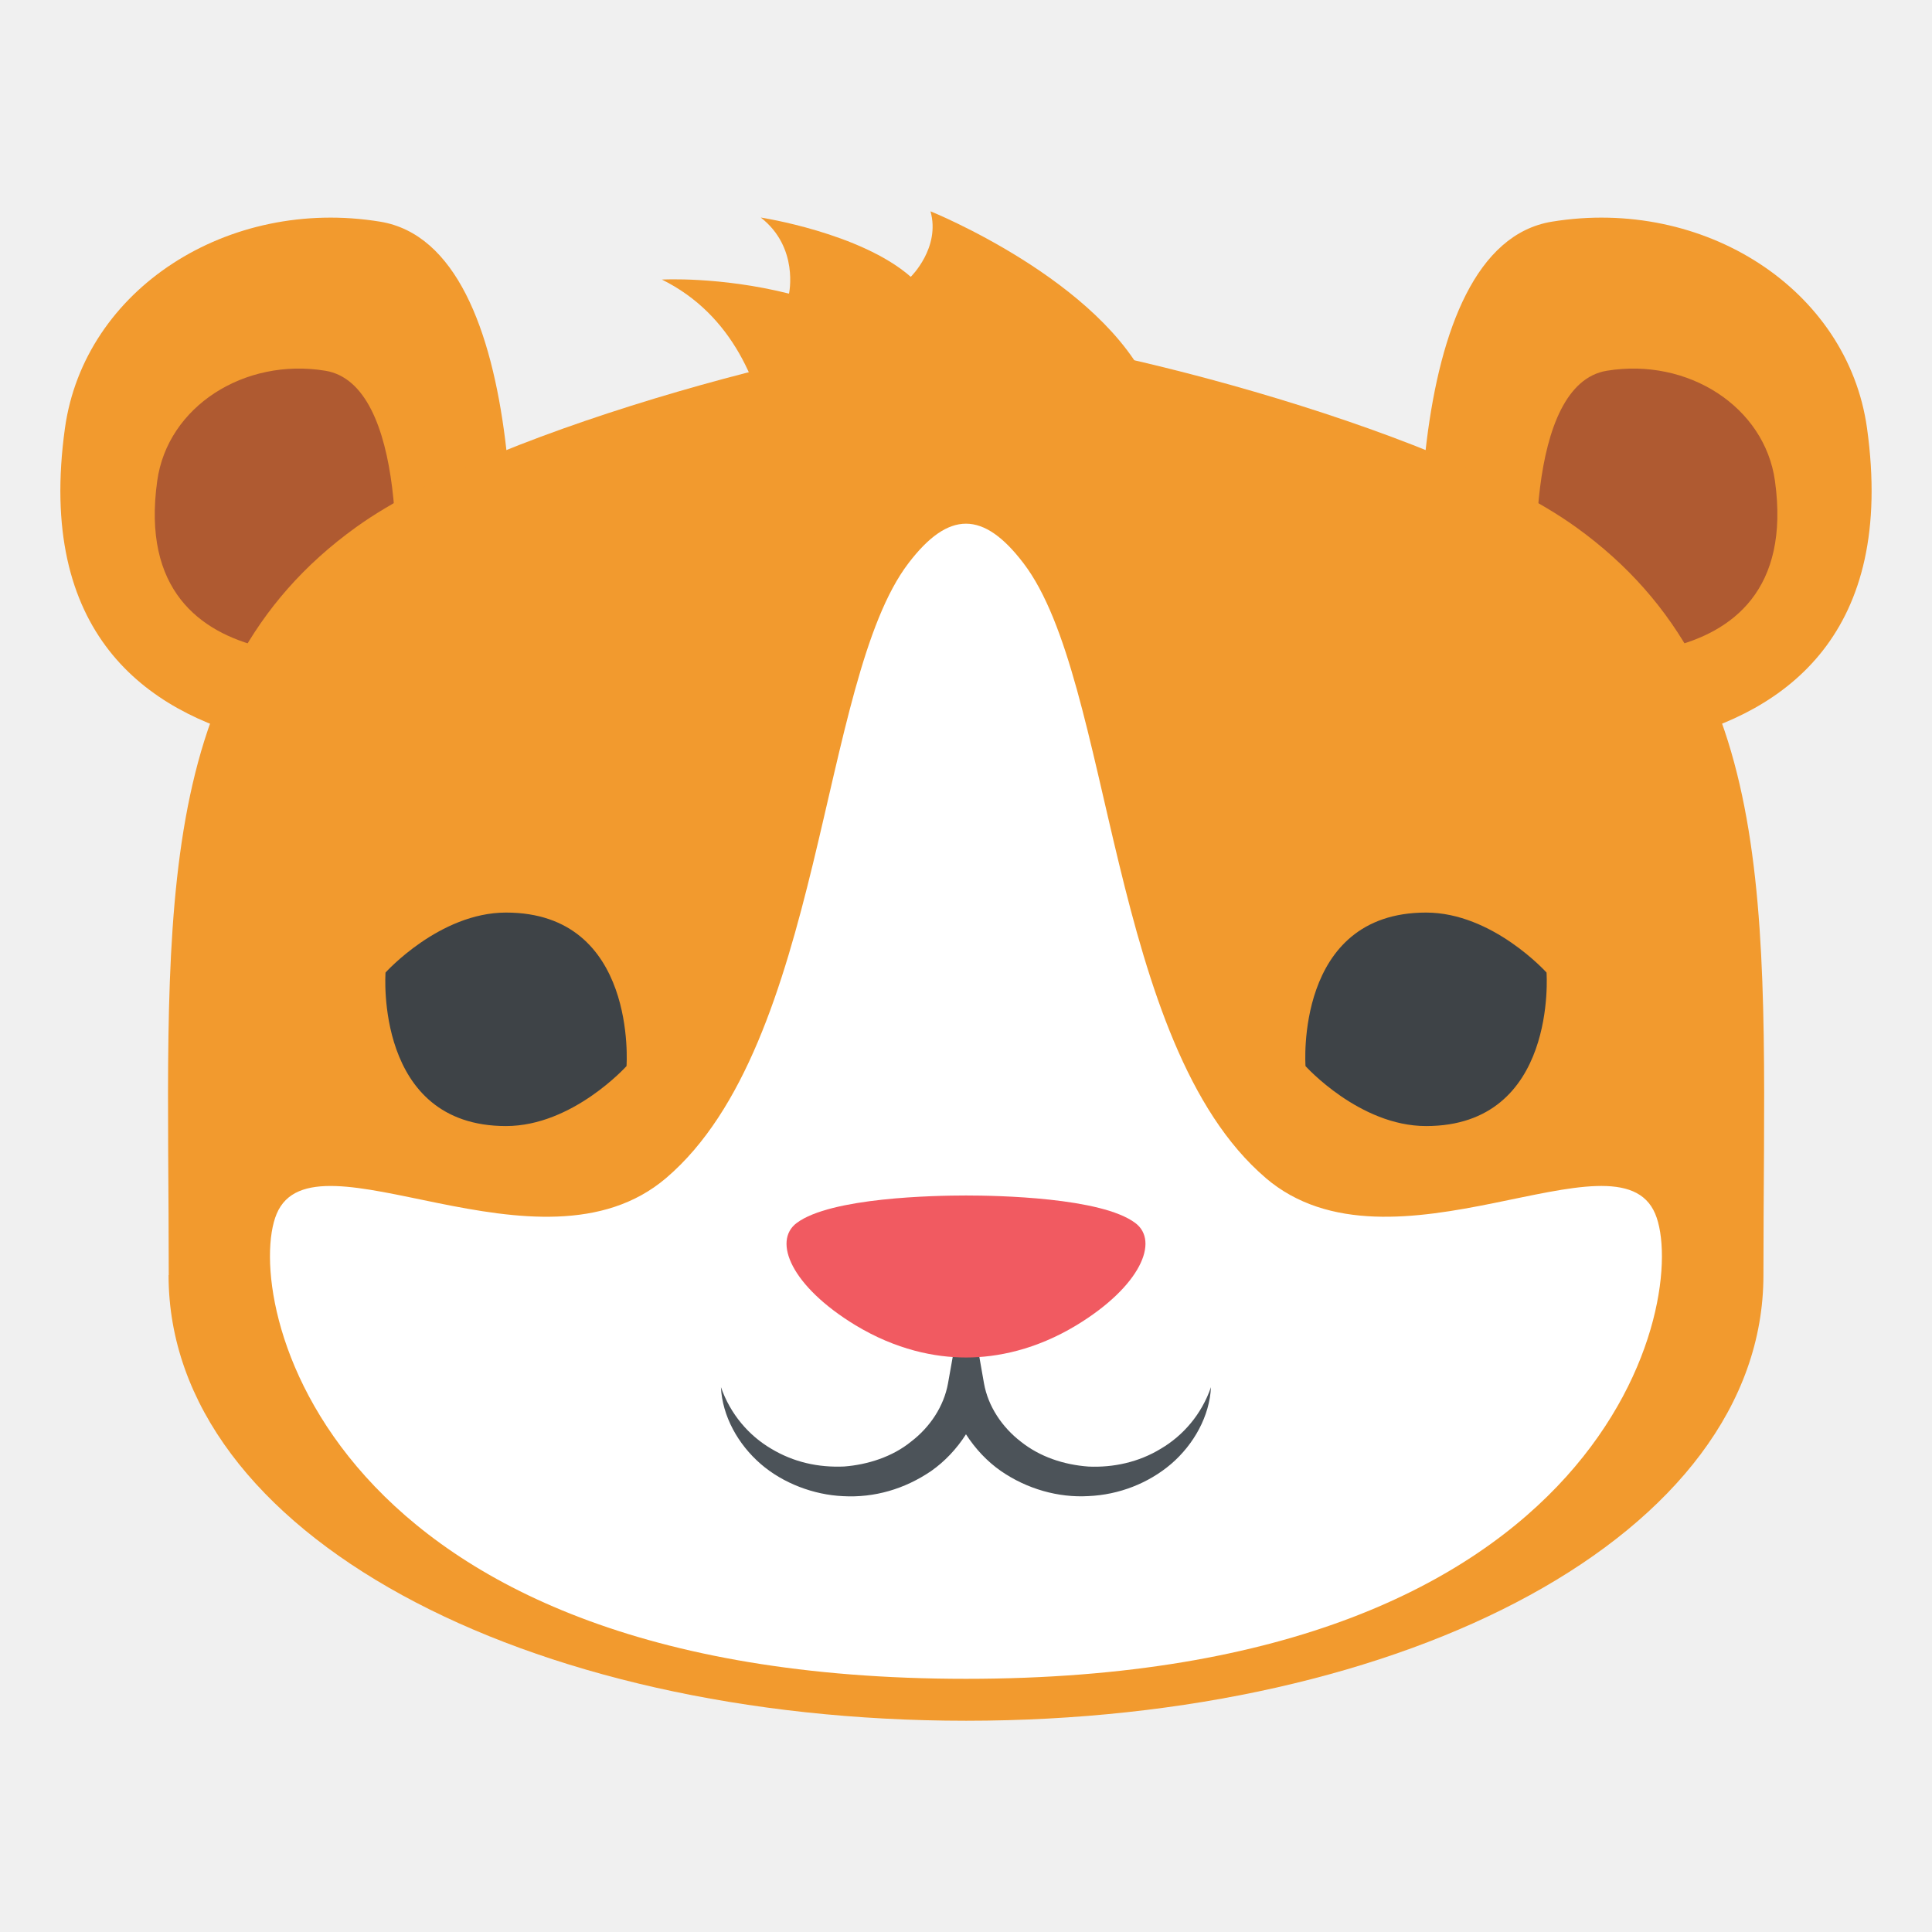
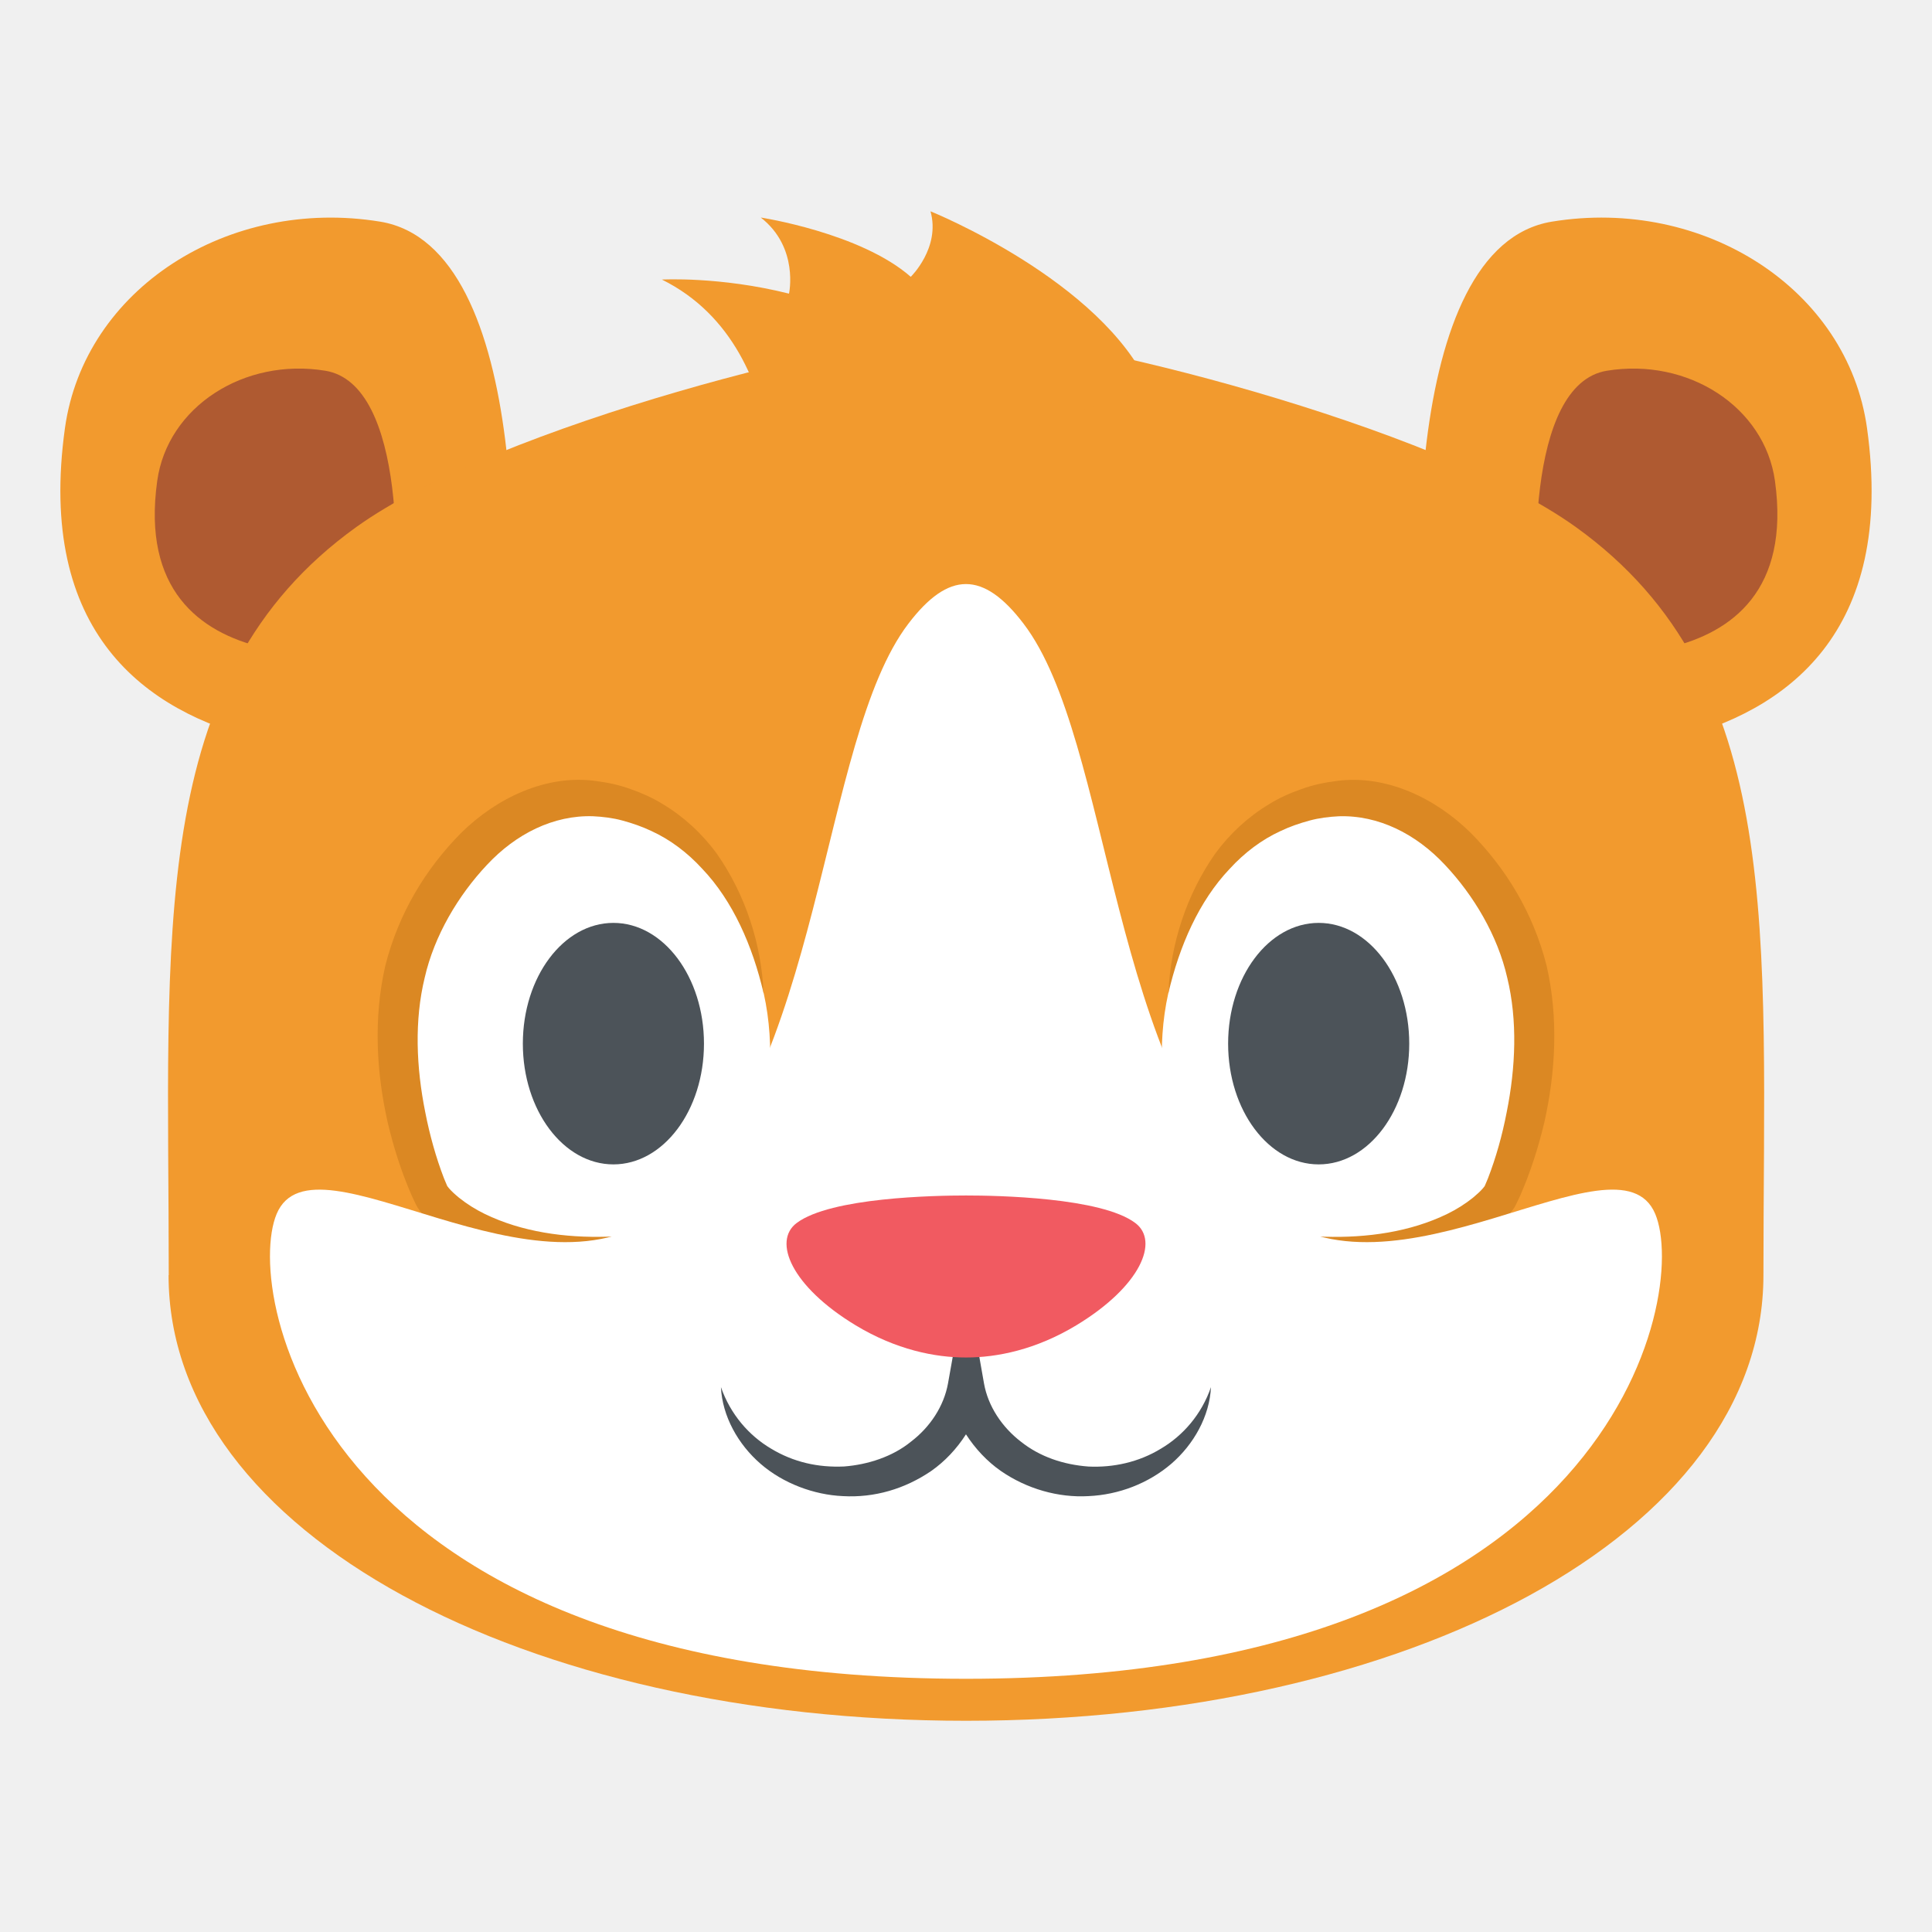
<svg xmlns="http://www.w3.org/2000/svg" viewBox="0 0 64 64" enable-background="new 0 0 64 64">
-   <path fill="#f29a2e" d="m12.591 7.343c-5.03-.822-9.797 2.227-10.44 6.843-1.883 13.545 14.412 10.5 14.412 10.5.737-4.603 1.055-16.522-3.972-17.343" />
-   <path fill="#af5a31" d="m10.776 12.281c-2.682-.439-5.227 1.188-5.568 3.65-1.01 7.226 7.688 5.604 7.688 5.604.394-2.456.564-8.816-2.12-9.254" />
-   <path fill="#f29a2e" d="m51.41 7.343c5.03-.822 9.795 2.228 10.438 6.843 1.883 13.545-14.41 10.5-14.41 10.5-.737-4.603-1.055-16.522 3.972-17.343" />
-   <path fill="#af5a31" d="m53.23 12.281c2.682-.439 5.225 1.188 5.568 3.65 1 7.226-7.689 5.604-7.689 5.604-.393-2.456-.563-8.816 2.121-9.254" />
-   <path fill="#f29a2e" d="m5.584 42.24c0 8.586 11.828 14.762 26.418 14.762 14.588 0 26.414-6.176 26.414-14.762 0-11.284.758-19.767-6.209-24.777-4.723-3.396-16.916-6.42-20.2-6.42-3.293 0-15.486 3.02-20.21 6.42-6.967 5.01-6.207 13.493-6.207 24.777" />
-   <path fill="#fff" d="m41.927 39.02c-5.212-4.453-5.061-16.482-8.02-20.359-1.332-1.751-2.484-1.751-3.816 0-2.957 3.877-2.807 15.906-8.02 20.359-4.181 3.57-11.672-1.74-12.906 1.189-1.123 2.67 1.362 15.404 22.836 15.404 21.47 0 23.954-12.736 22.83-15.404-1.235-2.93-8.727 2.381-12.906-1.189" />
-   <path fill="#f29a2e" d="m30.824 7c.338 1.206-.654 2.17-.654 2.17-1.66-1.458-4.969-1.964-4.969-1.964 1.273.992.936 2.521.936 2.521-2.293-.575-4.211-.466-4.211-.466 4.709 2.331 3.668 9.349 3.668 9.349 5.586-3.881 12.5-5.744 12.5-5.744-1.588-3.577-7.27-5.866-7.27-5.866" />
-   <path fill="#4c5359" d="m38.455 47.99c-.732.449-1.58.629-2.398.592-.826-.061-1.607-.324-2.236-.822-.627-.482-1.09-1.174-1.225-1.934l-.592-3.367-.6 3.367c-.137.76-.596 1.451-1.227 1.932-.613.5-1.436.762-2.215.822-.863.037-1.672-.143-2.416-.59-.738-.434-1.35-1.139-1.664-2.039.045.961.568 1.896 1.318 2.545.744.645 1.764 1.023 2.723 1.066 1.041.059 2.047-.236 2.922-.832.451-.316.846-.734 1.154-1.217.311.482.703.9 1.156 1.215.861.596 1.906.891 2.9.832 1.01-.043 1.986-.422 2.742-1.066.75-.646 1.273-1.582 1.318-2.543-.31.901-.924 1.606-1.66 2.039" />
-   <g fill="#3e4347">
-     <path d="m47.24 30.23c2.205 0 3.991 1.987 3.991 1.987s.374 5.085-3.991 5.085c-2.207 0-3.993-1.986-3.993-1.986s-.374-5.086 3.993-5.086" />
-     <path d="m16.762 30.23c-2.204 0-3.991 1.987-3.991 1.987s-.374 5.085 3.991 5.085c2.207 0 3.992-1.986 3.992-1.986s.375-5.086-3.992-5.086" />
+   <path fill="#f29a2e" d="m12.591 7.342c-5.03-.821-9.797 2.228-10.44 6.843-1.883 13.544 14.412 10.5 14.412 10.5.737-4.602 1.055-16.521-3.972-17.343" />
+   <path fill="#af5a31" d="m10.776 12.281c-2.682-.439-5.227 1.189-5.568 3.651-1.01 7.225 7.688 5.603 7.688 5.603.394-2.456.564-8.816-2.12-9.254" />
+   <path fill="#f29a2e" d="m51.41 7.342c5.03-.822 9.795 2.228 10.438 6.843 1.883 13.544-14.41 10.5-14.41 10.5-.737-4.602-1.055-16.521 3.972-17.343" />
+   <path fill="#af5a31" d="m53.23 12.281c2.682-.439 5.225 1.189 5.568 3.651 1 7.225-7.689 5.603-7.689 5.603-.393-2.456-.563-8.816 2.121-9.254" />
+   <g fill="#f29a2e">
+     <path d="m5.584 42.24c0 8.587 11.828 14.763 26.418 14.763 14.588 0 26.414-6.176 26.414-14.763 0-11.285.758-19.767-6.209-24.777-4.723-3.396-16.916-6.419-20.2-6.419-3.293 0-15.486 3.02-20.21 6.419-6.967 5.01-6.207 13.492-6.207 24.777" />
+     <path d="m30.824 7c.338 1.206-.654 2.17-.654 2.17-1.66-1.458-4.969-1.964-4.969-1.964 1.273.992.936 2.521.936 2.521-2.293-.575-4.211-.466-4.211-.466 4.709 2.331 3.668 9.349 3.668 9.349 5.586-3.881 12.5-5.745 12.5-5.745-1.588-3.576-7.27-5.865-7.27-5.865" />
  </g>
-   <path fill="#f15a61" d="m37.609 40.514c-1.125-.848-4.58-.912-5.607-.912-1.032 0-4.484.064-5.612.912-.799.6-.18 2.094 1.95 3.387 1.346.813 2.63 1.068 3.662 1.068 1.027 0 2.313-.256 3.656-1.068 2.132-1.294 2.751-2.788 1.951-3.387" />
+   <path fill="#fff" d="m38.704 32.902c0 0 .438-4.599 4.063-6.073 4.089-1.662 6.88 2.402 7.637 4.725 1.118 3.429-.285 7.178-.701 8.04-.275.57-3.296 3.262-10.11.713-.001 0-1.696-3.813-.891-7.408" />
+   <path fill="#db8823" d="m38.704 32.902c.069-1.632.602-3.265 1.545-4.616.484-.665 1.098-1.23 1.789-1.645.341-.214.715-.375 1.073-.501.394-.144.774-.219 1.176-.271 1.622-.215 3.26.563 4.433 1.721 1.172 1.183 2.074 2.658 2.516 4.41.395 1.738.293 3.527-.079 5.184-.198.83-.453 1.629-.794 2.414l-.142.301-.056.102-.088.125c-.053.068-.091.112-.136.16-.172.181-.343.32-.52.445-.354.241-.716.429-1.086.577-1.487.597-3.043.618-4.517.397-1.473-.262-2.894-.724-4.226-1.396 1.427.349 2.853.654 4.279.659 1.416.042 2.842-.157 4.071-.755.306-.149.595-.332.849-.535.123-.104.246-.211.333-.314l.05-.063c-.002 0-.003.006-.002.007.003-.005.043-.082.015-.028l.103-.244c.267-.689.476-1.438.62-2.187.3-1.493.363-3.046.019-4.462-.317-1.394-1.108-2.723-2.063-3.737-.96-1.028-2.204-1.651-3.512-1.61-.32.015-.664.057-.969.141-.34.092-.657.201-.966.349-.623.285-1.193.714-1.686 1.253-1.01 1.062-1.665 2.55-2.029 4.119" />
+   <ellipse fill="#4c5359" cx="43.683" cy="34.572" rx="3" ry="4" />
+   <path fill="#fff" d="m25.295 32.902c0 0-.437-4.599-4.062-6.073-4.089-1.662-6.879 2.401-7.637 4.725-1.118 3.429.286 7.178.702 8.04.274.57 3.295 3.262 10.11.713.001 0 1.696-3.813.89-7.408" />
+   <path fill="#db8823" d="m25.295 32.902c-.364-1.569-1.021-3.06-2.03-4.12-.493-.539-1.063-.968-1.685-1.253-.31-.147-.627-.257-.967-.349-.305-.084-.648-.126-.97-.141-1.307-.041-2.552.582-3.511 1.61-.955 1.015-1.745 2.344-2.063 3.737-.345 1.414-.282 2.969.019 4.462.146.748.354 1.497.62 2.187l.103.244c-.028-.054.012.023.014.027.002 0 0-.006-.001-.006l.049.063c.089.104.209.211.334.314.254.203.543.386.849.535 1.229.598 2.655.797 4.07.755 1.428-.005 2.854-.311 4.28-.659-1.333.673-2.753 1.135-4.227 1.396-1.473.221-3.03.199-4.516-.397-.37-.148-.734-.336-1.089-.577-.174-.125-.344-.265-.516-.445-.046-.048-.085-.092-.138-.16l-.087-.125-.056-.102-.142-.301c-.342-.785-.596-1.584-.792-2.416-.374-1.654-.477-3.443-.081-5.184.442-1.75 1.345-3.226 2.516-4.408 1.174-1.157 2.811-1.936 4.433-1.721.401.051.782.127 1.177.271.357.126.73.287 1.072.501.69.414 1.305.979 1.789 1.645.945 1.353 1.477 2.986 1.546 4.617" />
+   <ellipse fill="#4c5359" cx="20.32" cy="34.572" rx="3" ry="4" />
+   <path fill="#fff" d="m41.927 40.02c-5.212-4.452-5.061-15.482-8.02-19.359-1.332-1.751-2.484-1.751-3.816 0-2.957 3.877-2.807 14.908-8.02 19.359-4.181 3.57-11.672-2.74-12.906.191-1.123 2.668 1.362 15.401 22.836 15.401 21.47 0 23.954-12.735 22.83-15.401-1.235-2.932-8.727 3.379-12.906-.191" />
+   <path fill="#4c5359" d="m38.455 47.99c-.732.448-1.58.63-2.398.591-.826-.061-1.607-.322-2.236-.822-.627-.482-1.09-1.172-1.225-1.932l-.592-3.367-.6 3.367c-.137.759-.596 1.449-1.227 1.93-.613.501-1.436.762-2.215.822-.863.039-1.672-.141-2.416-.589-.738-.435-1.35-1.14-1.664-2.04.045.963.568 1.898 1.318 2.545.744.645 1.764 1.024 2.723 1.066 1.041.059 2.047-.236 2.922-.831.451-.315.846-.734 1.154-1.216.311.481.703.898 1.156 1.214.861.595 1.906.89 2.9.833 1.01-.045 1.986-.423 2.742-1.068.75-.646 1.273-1.58 1.318-2.543-.31.901-.924 1.606-1.66 2.04" />
+   <path fill="#f15a61" d="m37.609 40.514c-1.125-.849-4.58-.912-5.607-.912-1.032 0-4.484.063-5.612.912-.799.601-.18 2.095 1.95 3.386 1.346.813 2.63 1.069 3.662 1.069 1.027 0 2.313-.257 3.656-1.069 2.132-1.292 2.751-2.786 1.951-3.386" />
</svg>
